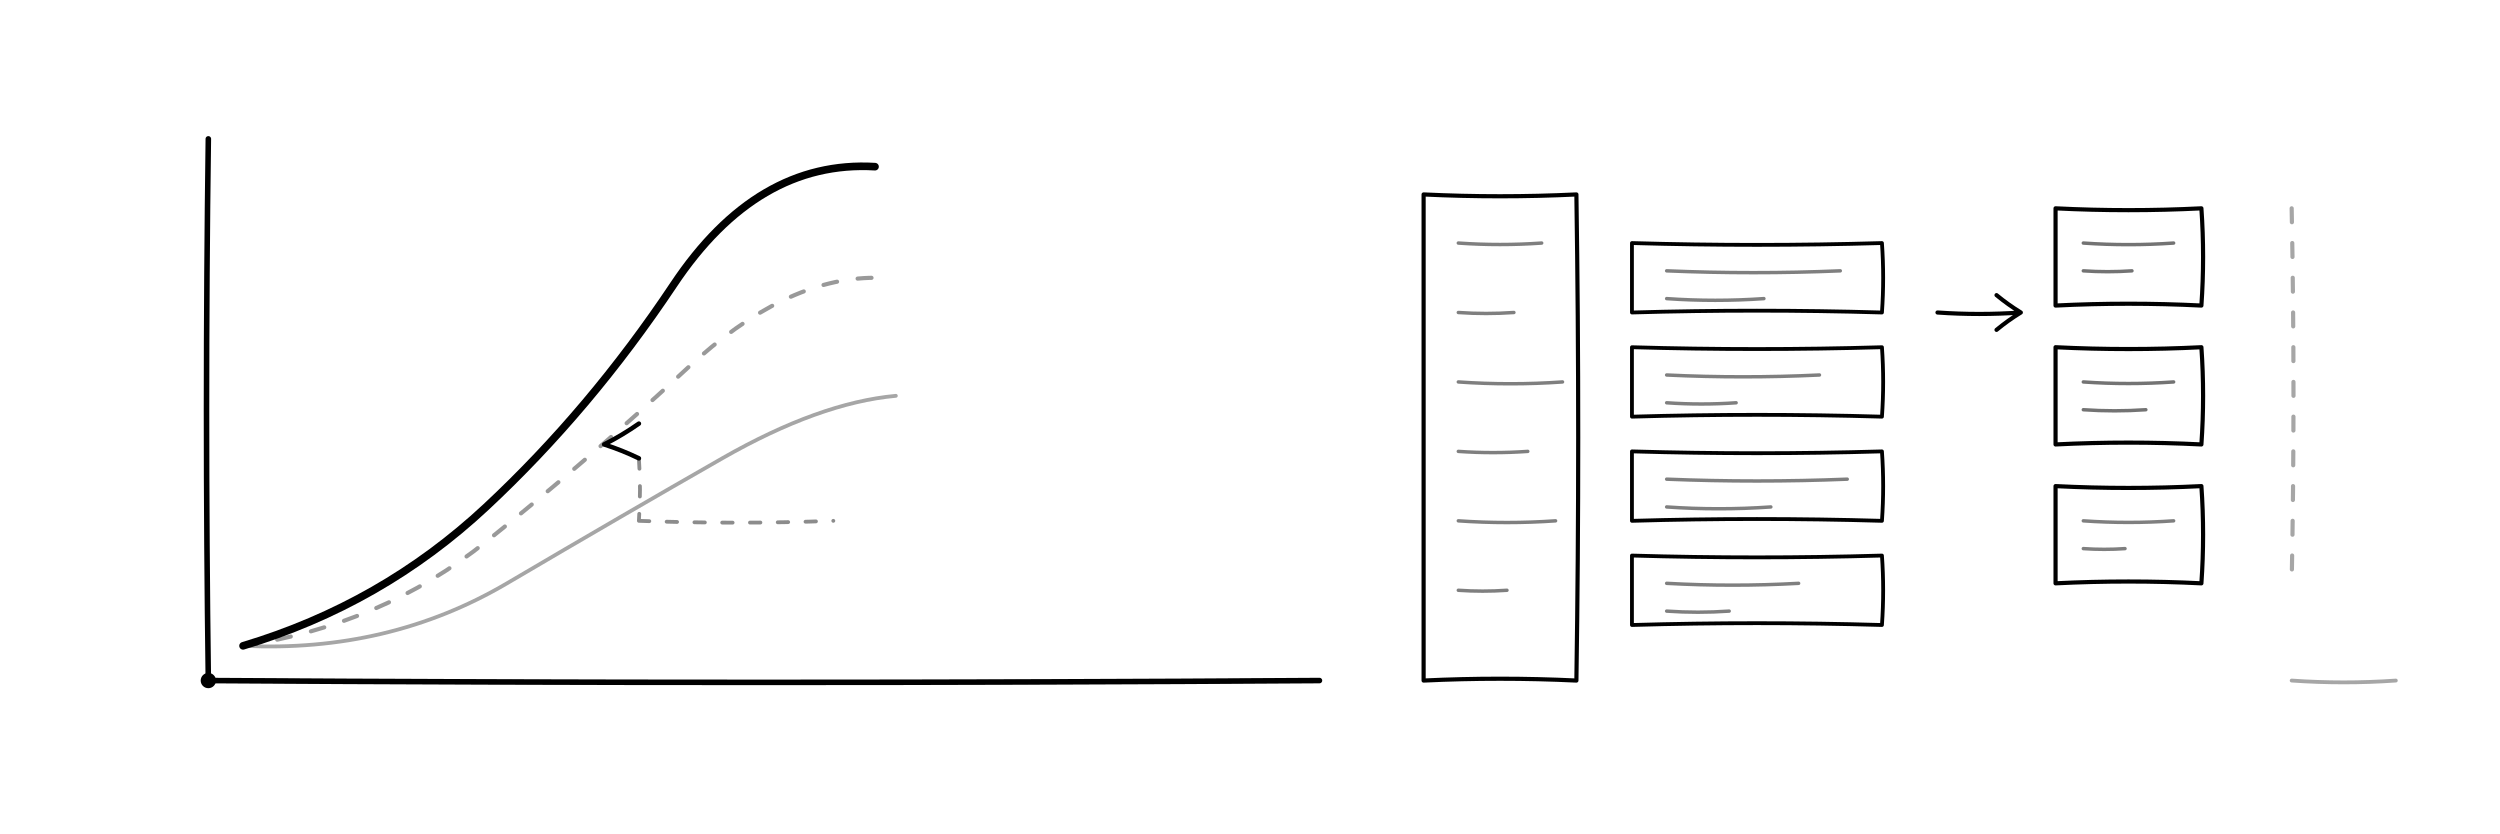
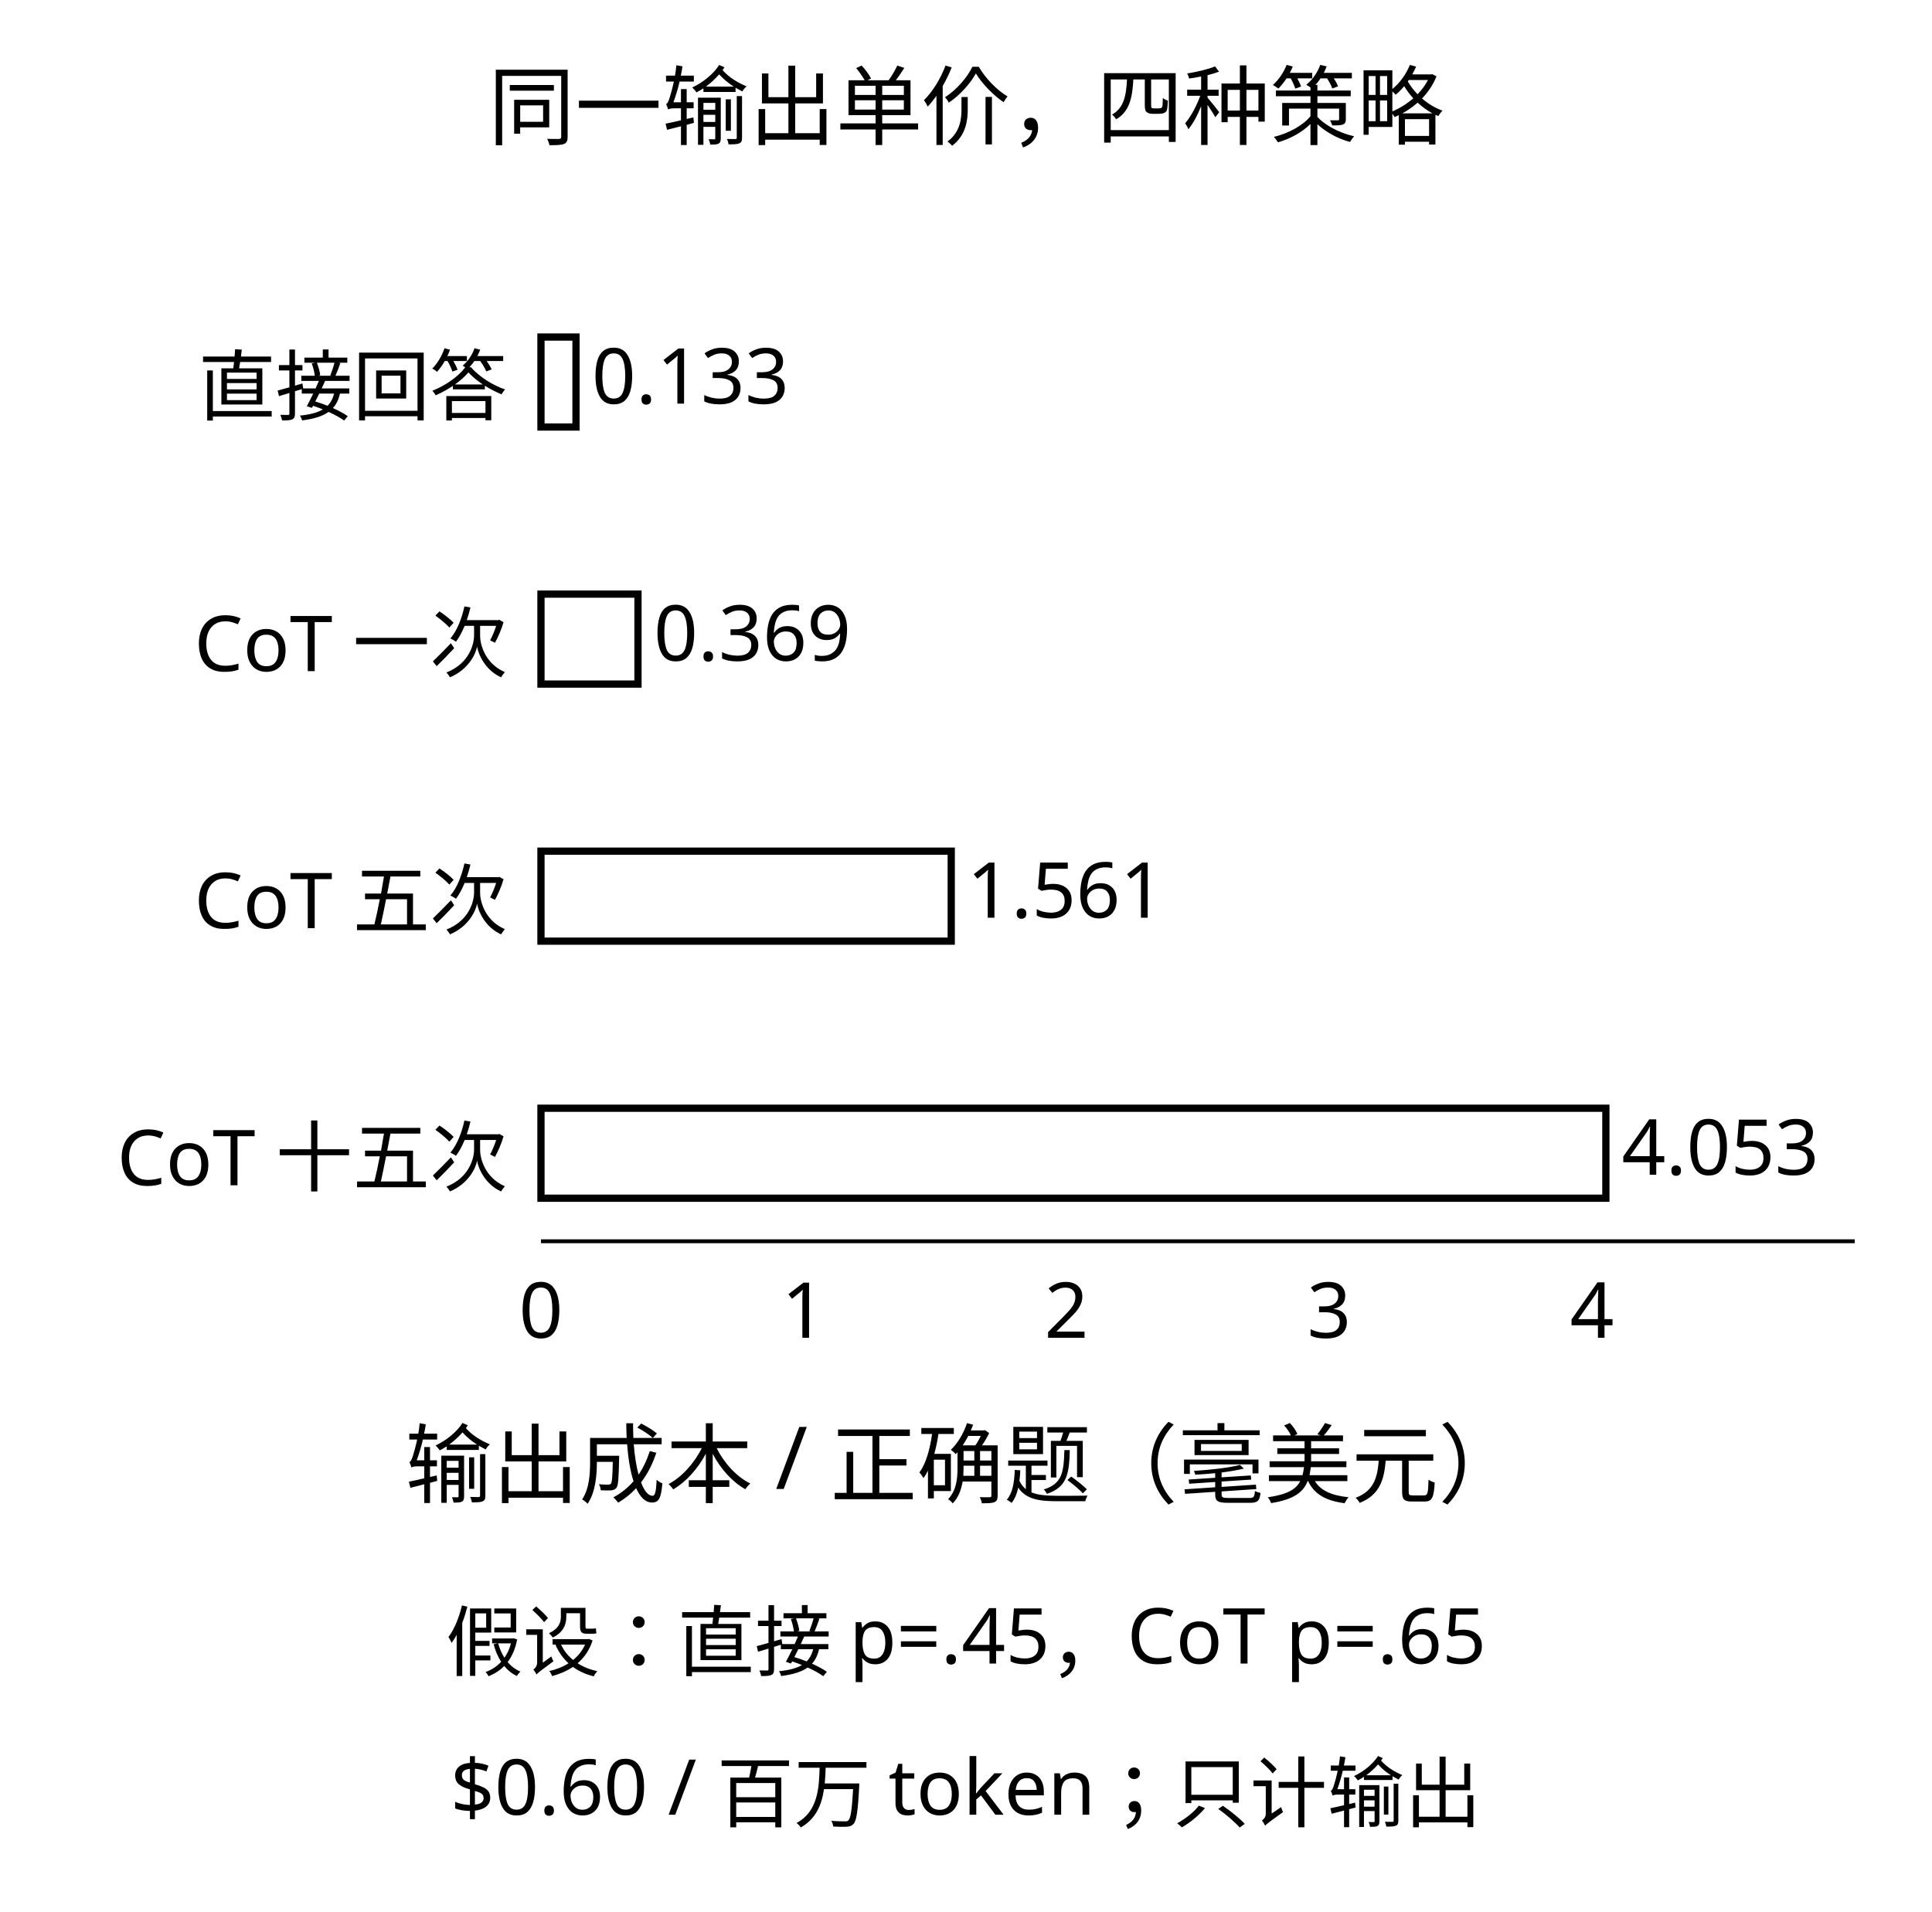
- <svg xmlns="http://www.w3.org/2000/svg" viewBox="0 0 720 240" fill="none" stroke="currentColor" stroke-width="2" stroke-linecap="round" stroke-linejoin="round">
-   <path d="M60 196q-1.05 -78 0 -156M60 196q160 1.05 320 0" stroke-width="1.6" />
-   <path d="M70 186q40-12 70-40t54-64 58-34" stroke-width="2.2" />
-   <path d="M70 186q40-6 70-30t58-50 54-26" stroke-width="1.2" stroke-dasharray="4 6" opacity=".4" />
-   <path d="M70 186q42 2 76-18t62-36 50-18" stroke-width="1.1" opacity=".35" />
-   <path d="M184 132q-4.86 -2.35 -10 -4q5.21 -2.65 10 -6" stroke-width="1.3" />
-   <path d="M184 132q0.63 9 0 18M184 150q28 1.05 56 0" stroke-width="1.1" stroke-dasharray="3 5" opacity=".45" />
-   <path d="M60 196q160 1.05 320 0" stroke-width="1.2" />
-   <path d="M410 56q22 1.05 44 0q1.05 70 0 140q-22 -1.05 -44 0Z" stroke-width="1.2" />
-   <path d="M420 70q12 0.84 24 0M420 90q8 0.56 16 0M420 110q15 1.05 30 0M420 130q10 0.7 20 0M420 150q14 0.98 28 0M420 170q7 0.49 14 0" stroke-width="1" opacity=".5" />
-   <path d="M470 70q36 1.05 72 0q0.7 10 0 20q-36 -1.05 -72 0ZM470 100q36 1.05 72 0q0.7 10 0 20q-36 -1.05 -72 0ZM470 130q36 1.05 72 0q0.7 10 0 20q-36 -1.05 -72 0ZM470 160q36 1.05 72 0q0.7 10 0 20q-36 -1.05 -72 0Z" stroke-width="1.1" />
-   <path d="M480 78q25 1.05 50 0M480 86q14 0.98 28 0M480 108q22 1.05 44 0M480 116q10 0.7 20 0M480 138q26 1.05 52 0M480 146q15 1.05 30 0M480 168q19 1.05 38 0M480 176q9 0.63 18 0" stroke-width="1" opacity=".5" />
-   <path d="M558 90q12 0.84 24 0M575 85q3.33 2.75 7 5q-3.67 2.25 -7 5" stroke-width="1.2" />
-   <path d="M592 60q21 1.05 42 0q0.98 14 0 28q-21 -1.05 -42 0Z" stroke-width="1.2" />
-   <path d="M600 70q13 0.91 26 0M600 78q7 0.49 14 0" stroke-width="1" opacity=".55" />
-   <path d="M592 100q21 1.05 42 0q0.98 14 0 28q-21 -1.05 -42 0Z" stroke-width="1.2" />
-   <path d="M600 110q13 0.91 26 0M600 118q9 0.63 18 0" stroke-width="1" opacity=".55" />
-   <path d="M592 140q21 1.05 42 0q0.98 14 0 28q-21 -1.05 -42 0Z" stroke-width="1.2" />
-   <path d="M600 150q13 0.91 26 0M600 158q6 0.42 12 0" stroke-width="1" opacity=".5" />
-   <path d="M660 60q1.05 54 0 108" stroke-width="1.2" stroke-dasharray="4 6" opacity=".35" />
-   <path d="M660 196q15 1.05 30 0" stroke-width="1.1" opacity=".35" />
-   <circle cx="60" cy="196" r="2.2" fill="currentColor" stroke="none" />
+ <svg xmlns="http://www.w3.org/2000/svg" viewBox="0 0 400.32 396" version="1.1" role="img" aria-label="四种策略的每道正确题输出成本，单位毫美元" fill="none" stroke="currentColor" class="llm-explainer">
+   <g>
+     <g />
+     <g>
+       <g />
+       <g>
+         <path d="M 112.09 69.833  L 119.349 69.833  L 119.349 88.475  L 112.09 88.475  L 112.09 69.833  z " stroke="currentColor" fill="none" stroke-width="1.5" />
+       </g>
+       <g>
+         <path d="M 112.09 123.096  L 132.192 123.096  L 132.192 141.738  L 112.09 141.738  L 112.09 123.096  z " stroke="currentColor" fill="none" stroke-width="1.5" />
+       </g>
+       <g>
+         <path d="M 112.09 176.358  L 197.102 176.358  L 197.102 195  L 112.09 195  L 112.09 176.358  z " stroke="currentColor" fill="none" stroke-width="1.5" />
+       </g>
+       <g>
+         <path d="M 112.09 229.621  L 332.744 229.621  L 332.744 248.263  L 112.09 248.263  L 112.09 229.621  z " stroke="currentColor" fill="none" stroke-width="1.5" />
+       </g>
+       <g>
+         <g>
+           <g />
+           <g>
+             <text x="112.09" y="277.176" font-size="16" font-family="sans-serif" fill="currentColor" stroke="none" text-anchor="middle">0</text>
+           </g>
+         </g>
+         <g>
+           <g />
+           <g>
+             <text x="166.533" y="277.176" font-size="16" font-family="sans-serif" fill="currentColor" stroke="none" text-anchor="middle">1</text>
+           </g>
+         </g>
+         <g>
+           <g />
+           <g>
+             <text x="220.977" y="277.176" font-size="16" font-family="sans-serif" fill="currentColor" stroke="none" text-anchor="middle">2</text>
+           </g>
+         </g>
+         <g>
+           <g />
+           <g>
+             <text x="275.42" y="277.176" font-size="16" font-family="sans-serif" fill="currentColor" stroke="none" text-anchor="middle">3</text>
+           </g>
+         </g>
+         <g>
+           <g />
+           <g>
+             <text x="329.864" y="277.176" font-size="16" font-family="sans-serif" fill="currentColor" stroke="none" text-anchor="middle">4</text>
+           </g>
+         </g>
+         <g>
+           <text x="200" y="310" font-size="18" font-family="sans-serif" fill="currentColor" stroke="none" text-anchor="middle">输出成本 / 正确题（毫美元）</text>
+         </g>
+       </g>
+       <g>
+         <g>
+           <g />
+           <g>
+             <text x="105.09" y="85.846" font-size="16" font-family="sans-serif" fill="currentColor" stroke="none" text-anchor="end">直接回答</text>
+           </g>
+         </g>
+         <g>
+           <g />
+           <g>
+             <text x="105.09" y="139.053" font-size="16" font-family="sans-serif" fill="currentColor" stroke="none" text-anchor="end">CoT 一次</text>
+           </g>
+         </g>
+         <g>
+           <g />
+           <g>
+             <text x="105.09" y="192.315" font-size="16" font-family="sans-serif" fill="currentColor" stroke="none" text-anchor="end">CoT 五次</text>
+           </g>
+         </g>
+         <g>
+           <g />
+           <g>
+             <text x="105.09" y="245.578" font-size="16" font-family="sans-serif" fill="currentColor" stroke="none" text-anchor="end">CoT 十五次</text>
+           </g>
+         </g>
+       </g>
+       <g>
+         <path d="M 112.09 257.184  L 384.307 257.184  " stroke="currentColor" fill="none" stroke-width="0.8" />
+       </g>
+       <g>
+         <text x="122.615" y="83.623" font-size="16" font-family="sans-serif" fill="currentColor" stroke="none" text-anchor="start">0.133</text>
+       </g>
+       <g>
+         <text x="135.458" y="136.886" font-size="16" font-family="sans-serif" fill="currentColor" stroke="none" text-anchor="start">0.369</text>
+       </g>
+       <g>
+         <text x="200.369" y="190.148" font-size="16" font-family="sans-serif" fill="currentColor" stroke="none" text-anchor="start">1.561</text>
+       </g>
+       <g>
+         <text x="336.011" y="243.41" font-size="16" font-family="sans-serif" fill="currentColor" stroke="none" text-anchor="start">4.053</text>
+       </g>
+     </g>
+     <g>
+       <text x="200.16" y="28.628" font-size="18" font-family="sans-serif" fill="currentColor" stroke="none" text-anchor="middle">同一输出单价，四种策略</text>
+     </g>
+     <g>
+       <text x="200.16" y="346" font-size="16" font-family="sans-serif" fill="currentColor" stroke="none" text-anchor="middle">假设：直接 p=.45，CoT p=.65</text>
+     </g>
+     <g>
+       <text x="200.16" y="376" font-size="16" font-family="sans-serif" fill="currentColor" stroke="none" text-anchor="middle">$0.60 / 百万 token；只计输出</text>
+     </g>
+   </g>
</svg>
